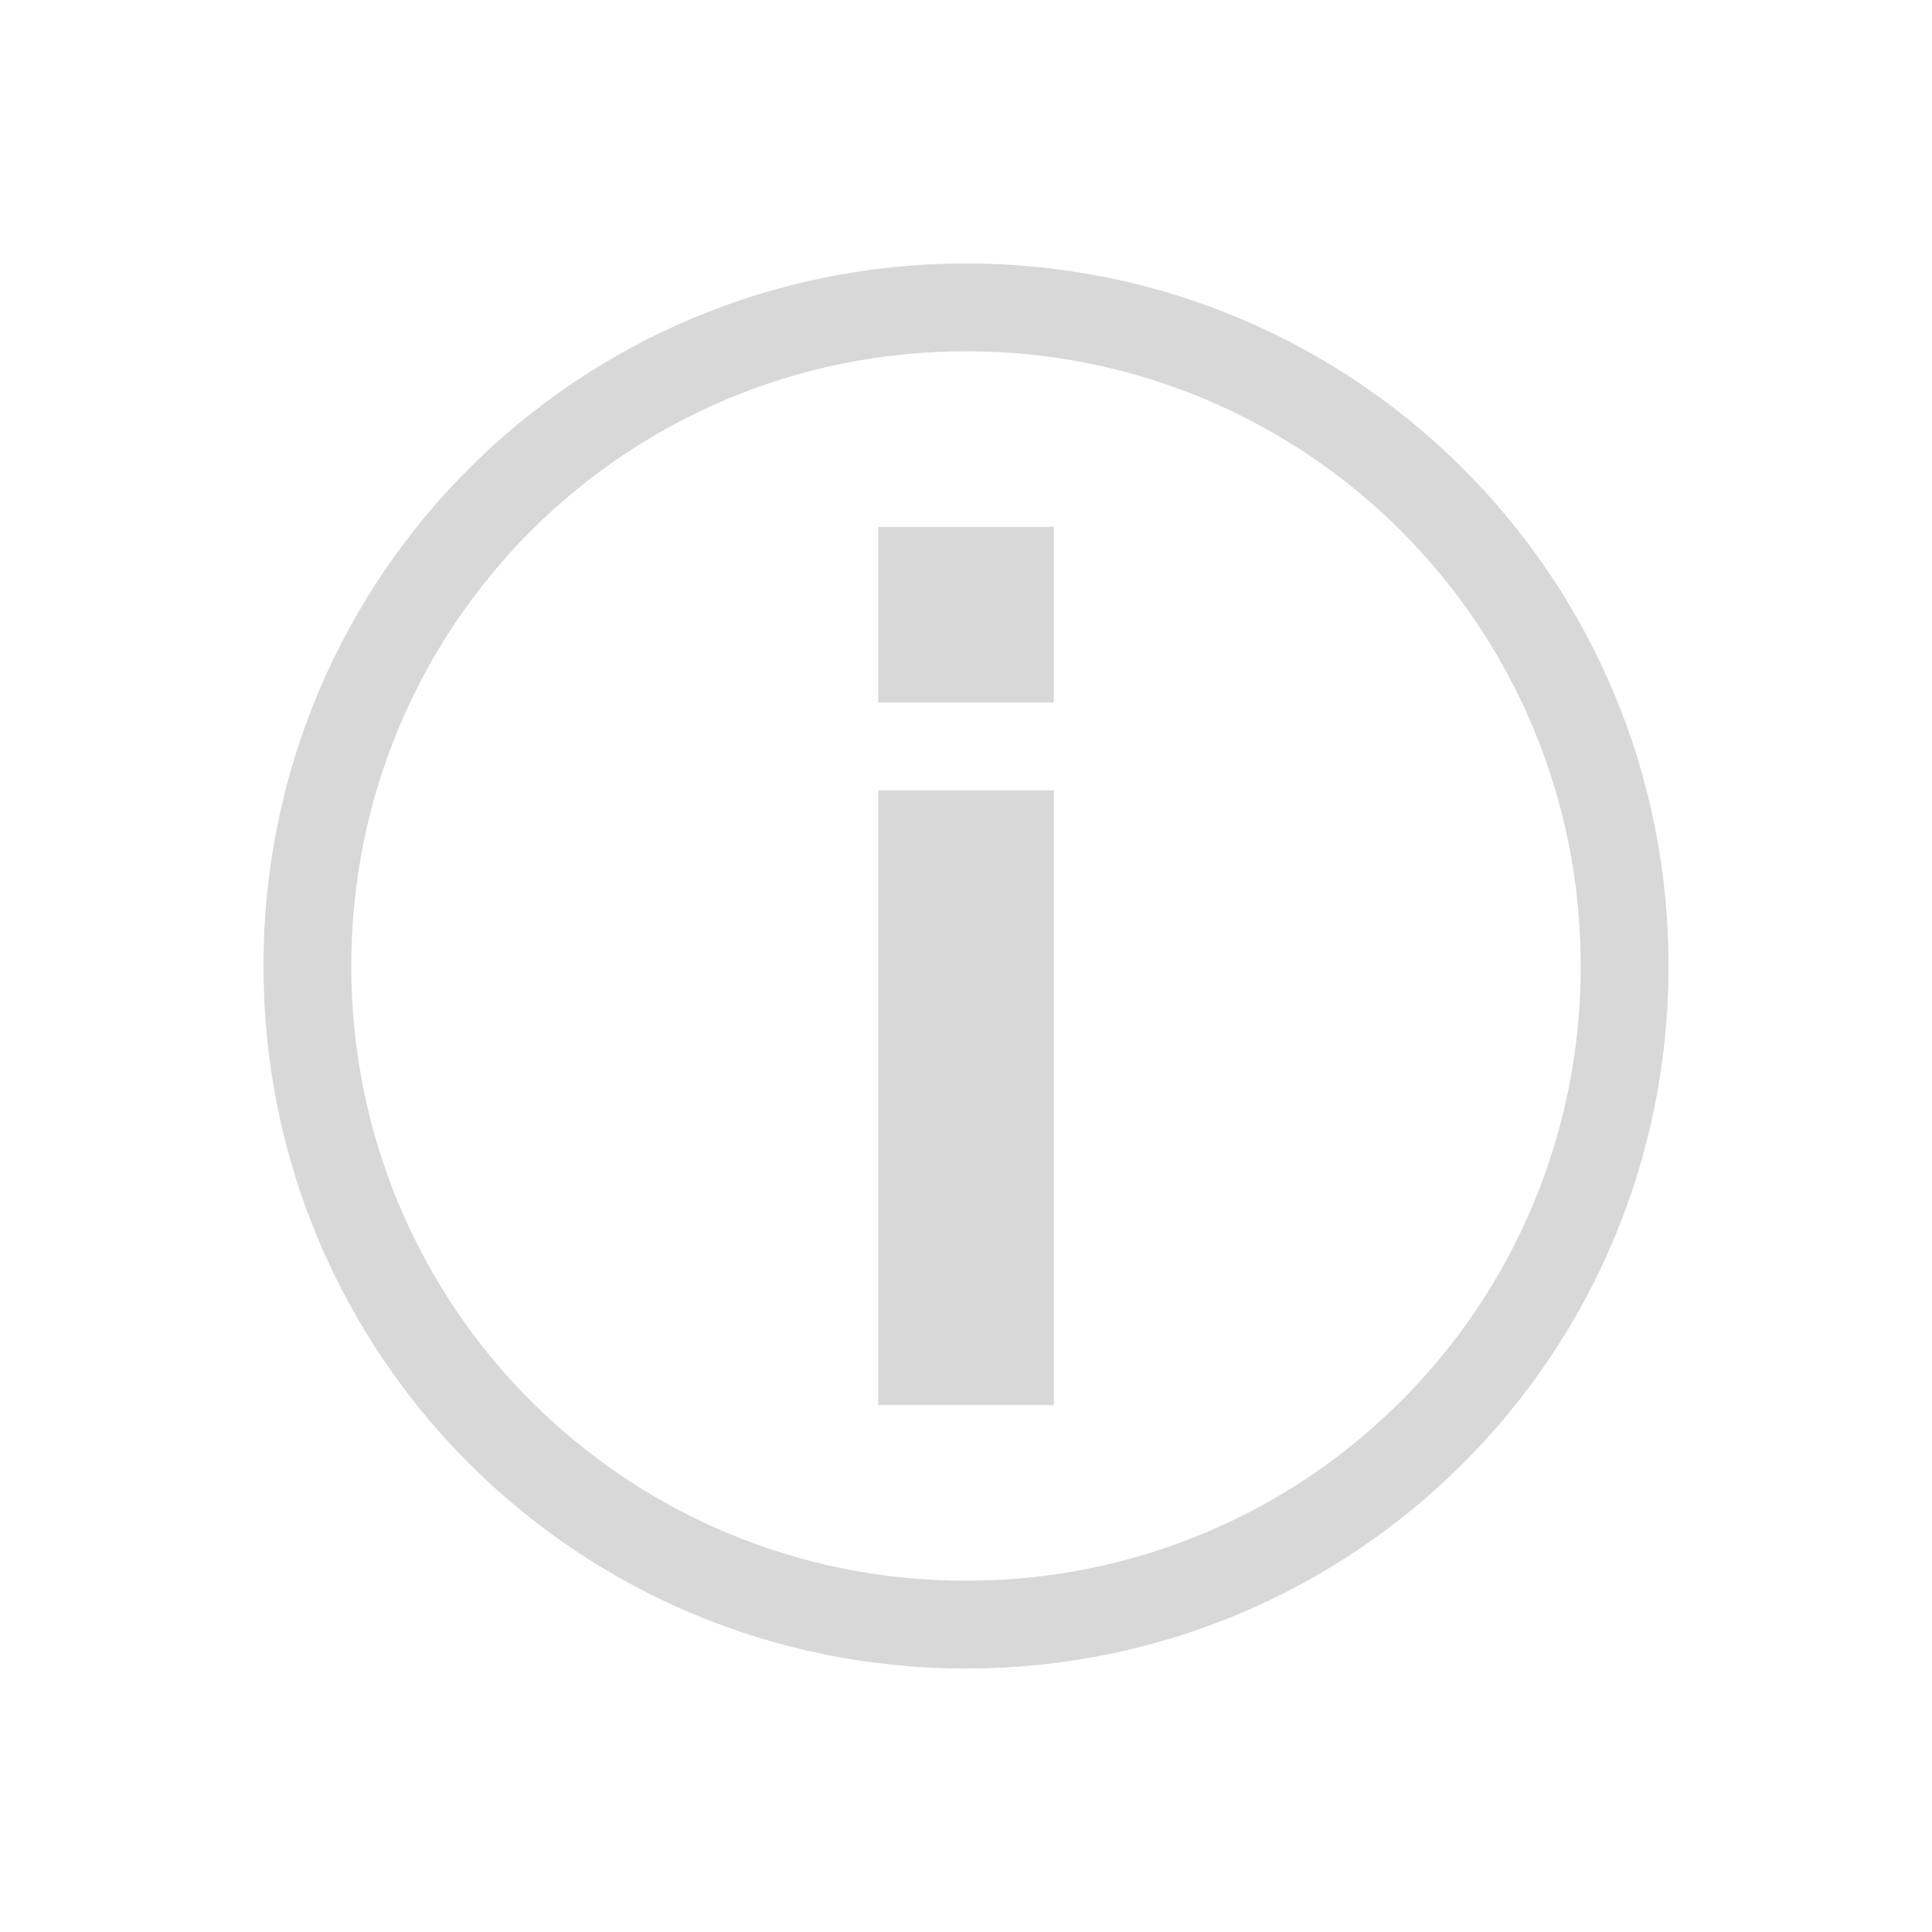
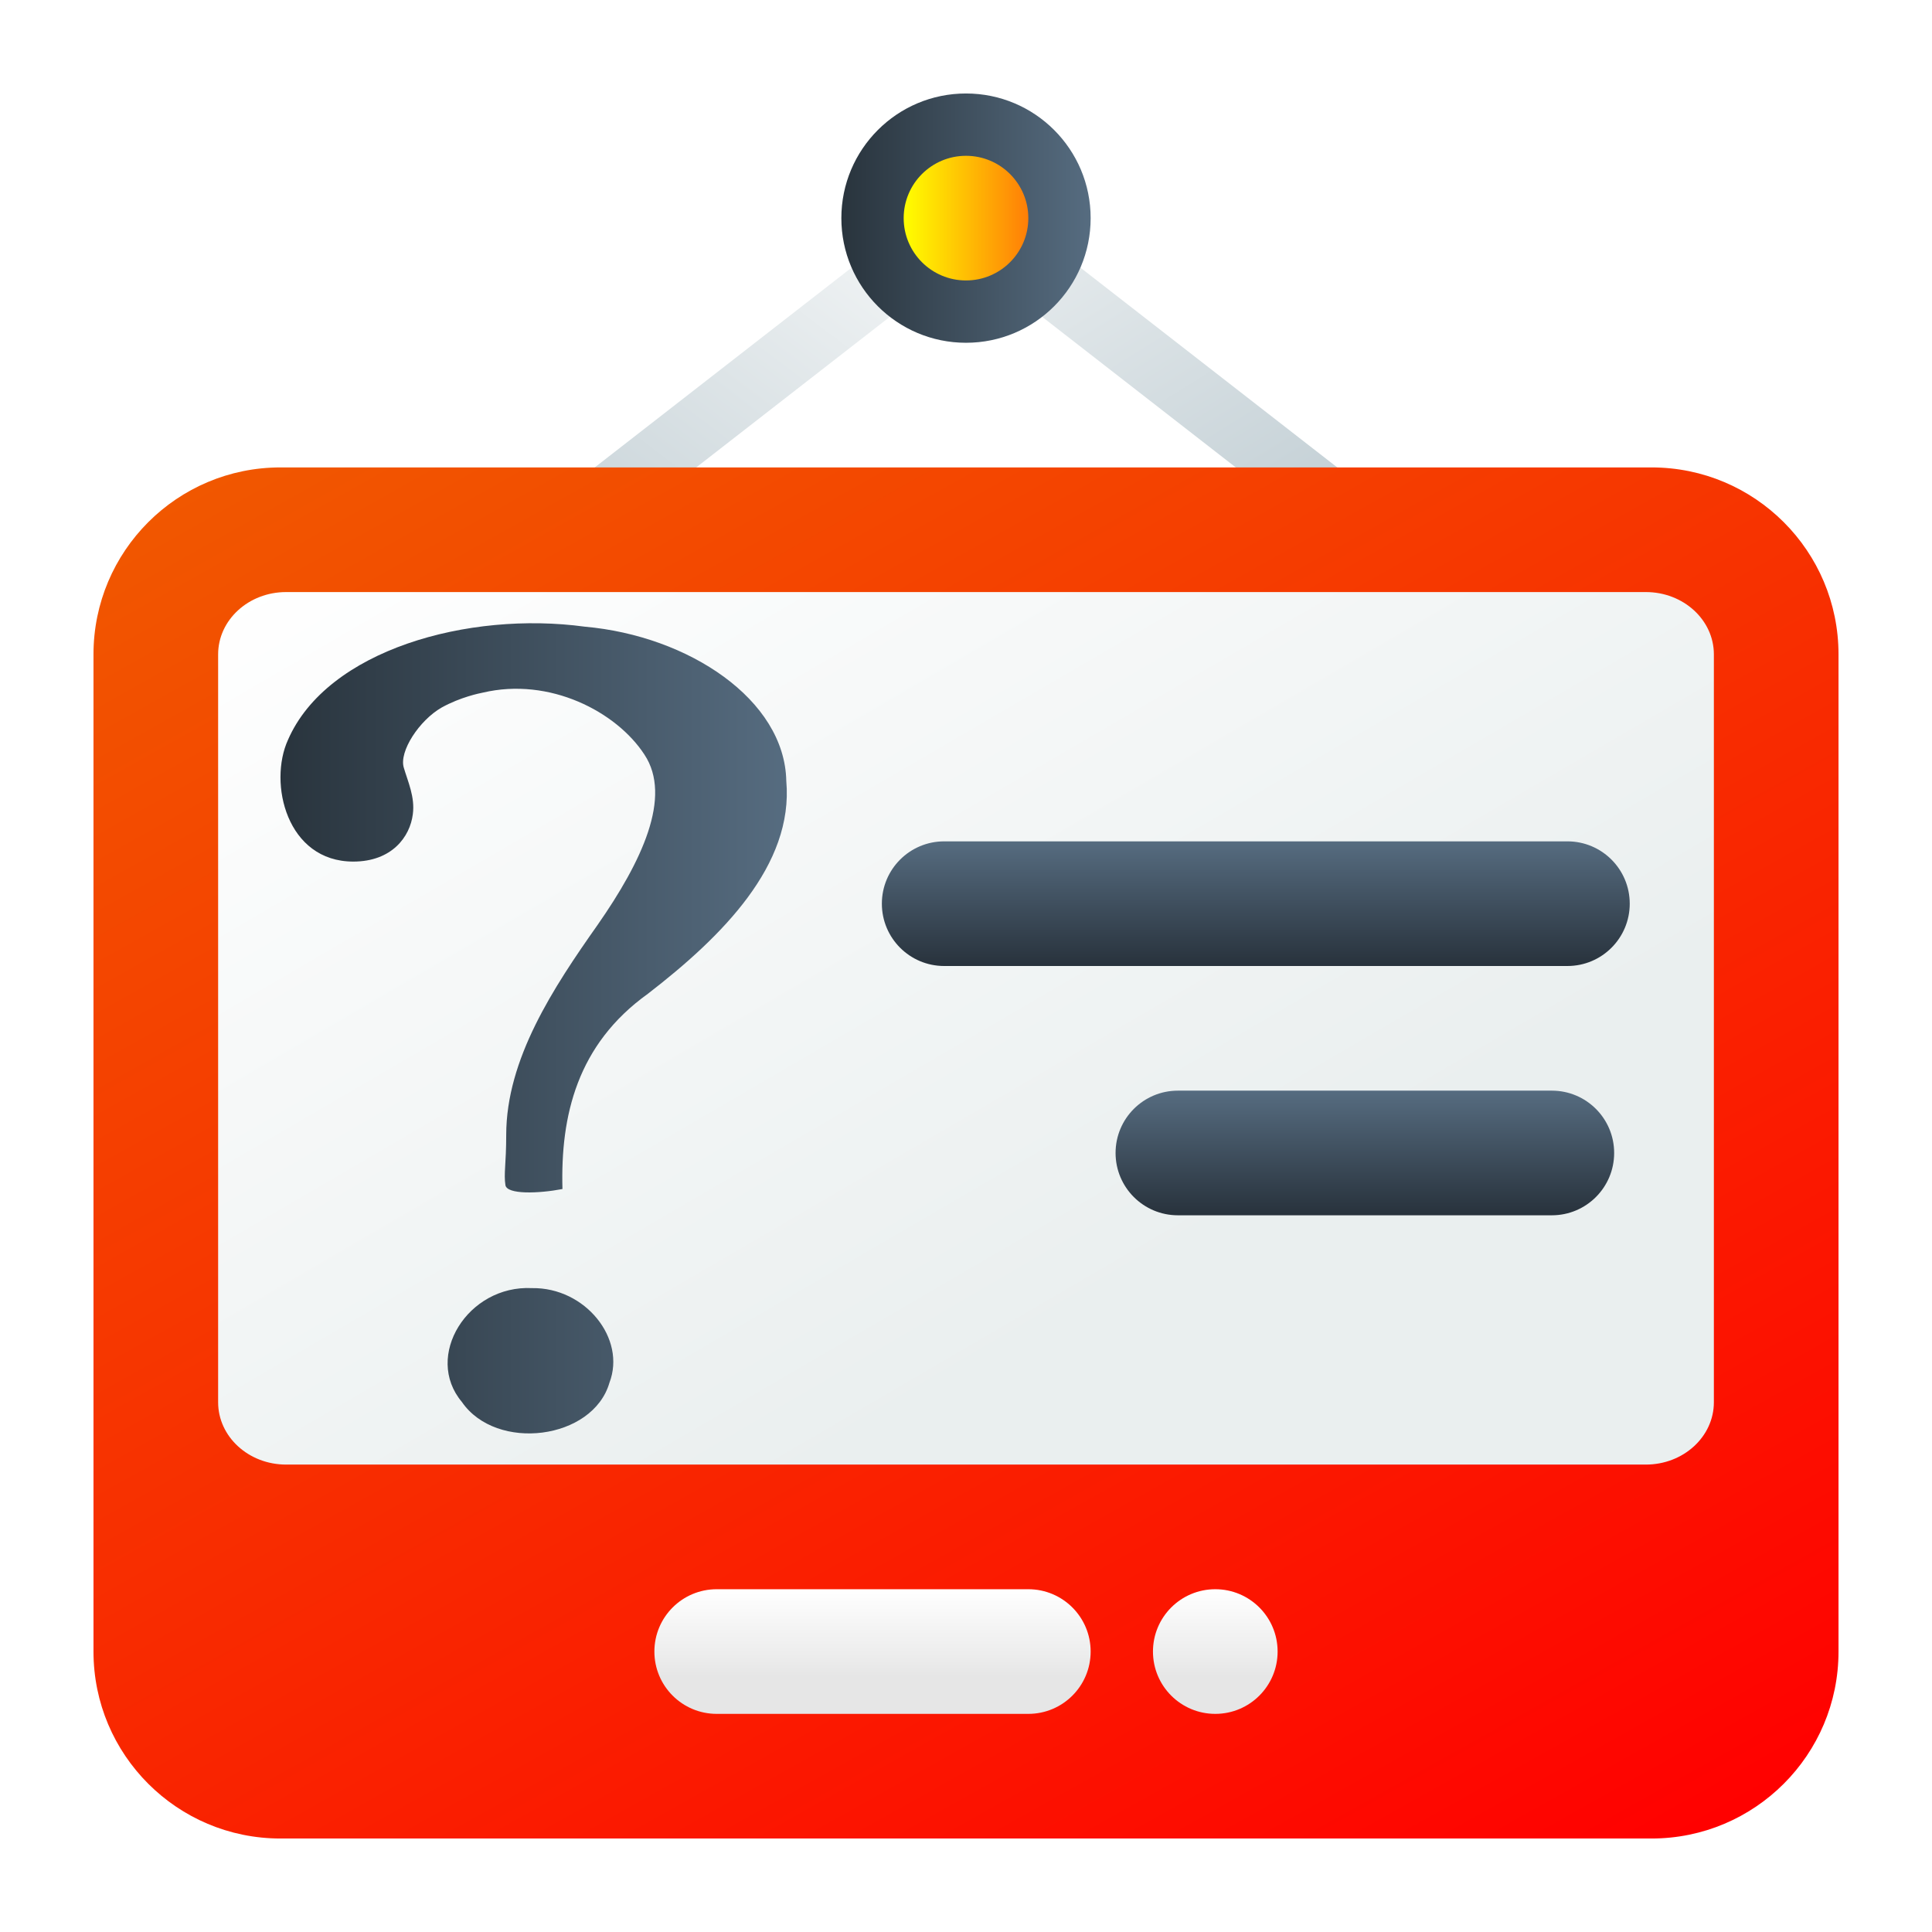
- <svg xmlns="http://www.w3.org/2000/svg" viewBox="0 0 22 22">
-   <defs id="defs3051">
-     <style type="text/css" id="current-color-scheme">
-       .ColorScheme-Text {
-         color:#d8d8d8;
-       }
-       </style>
+ <svg xmlns="http://www.w3.org/2000/svg" xmlns:xlink="http://www.w3.org/1999/xlink" width="62" height="62" version="1" id="svg7">
+   <defs id="defs7">
+     <linearGradient id="linearGradient20">
+       <stop style="stop-color:#ffff00;stop-opacity:1" offset="0" id="stop20" />
+       <stop style="stop-color:#ff7e07;stop-opacity:1;" offset="1" id="stop21" />
+     </linearGradient>
+     <linearGradient id="linearGradient14">
+       <stop style="stop-color:#f0f3f4;stop-opacity:1;" offset="0" id="stop14" />
+       <stop style="stop-color:#b7c6cd;stop-opacity:1;" offset="1" id="stop15" />
+     </linearGradient>
+     <linearGradient id="linearGradient12">
+       <stop style="stop-color:#29343d;stop-opacity:1;" offset="0" id="stop12" />
+       <stop style="stop-color:#566c80;stop-opacity:1;" offset="1" id="stop13" />
+     </linearGradient>
+     <linearGradient id="linearGradient8">
+       <stop style="stop-color:#28323c;stop-opacity:1;" offset="0" id="stop8" />
+       <stop style="stop-color:#566c80;stop-opacity:1;" offset="1" id="stop9" />
+     </linearGradient>
+     <linearGradient id="linearGradient3">
+       <stop style="stop-color:#f15700;stop-opacity:1;" offset="0" id="stop5" />
+       <stop style="stop-color:#ff0000;stop-opacity:1" offset="1" id="stop6" />
+     </linearGradient>
+     <linearGradient id="c-3" gradientUnits="userSpaceOnUse" x1="24.072" x2="23.96" y1="0.751" y2="46.057">
+       <stop offset="0" stop-color="#fff" id="stop3" />
+       <stop offset="1" stop-color="#d9d9d9" id="stop4" />
+     </linearGradient>
+     <linearGradient id="b-6" gradientUnits="userSpaceOnUse" x1="29.203" x2="34.121" xlink:href="#a-7" y1="24.827" y2="29.225" />
+     <linearGradient id="a-7">
+       <stop offset="0" id="stop1" />
+       <stop offset="1" stop-opacity="0" id="stop2" />
+     </linearGradient>
+     <linearGradient id="d" gradientUnits="userSpaceOnUse" x1="15.949" x2="25.032" xlink:href="#a-7" y1="23.618" y2="33.699" />
+     <linearGradient id="e" gradientUnits="userSpaceOnUse" x1="21.991" x2="29.321" xlink:href="#a-7" y1="33.78" y2="41.932" />
+     <linearGradient id="paint154_linear_890_11" x1="778" y1="812.292" x2="788" y2="812.292" gradientUnits="userSpaceOnUse" gradientTransform="translate(-751,-696)">
+       <stop stop-color="#EFF2F6" id="stop1050" />
+       <stop offset="0.601" stop-color="#B7C6CD" id="stop1051" />
+     </linearGradient>
+     <linearGradient id="paint155_linear_890_11" x1="783" y1="813" x2="783" y2="817" gradientUnits="userSpaceOnUse" gradientTransform="translate(-751,-696)">
+       <stop stop-color="#EFF2F6" id="stop1052" />
+       <stop offset="0.734" stop-color="#B7C6CD" id="stop1053" />
+     </linearGradient>
+     <radialGradient id="paint156_radial_890_11" cx="0" cy="0" r="1" gradientUnits="userSpaceOnUse" gradientTransform="matrix(27.99999,27.99998,-27.99999,27.99998,32.30239,34)">
+       <stop offset="0.601" stop-color="#B7C6CD" id="stop1054" style="stop-color:#384850;stop-opacity:1;" />
+       <stop offset="0.877" stop-color="#EFF2F6" id="stop1055" />
+     </radialGradient>
+     <linearGradient id="paint157_linear_890_11" x1="796.845" y1="799.434" x2="768.901" y2="770.815" gradientUnits="userSpaceOnUse" gradientTransform="matrix(1.166667,0,0,1.166667,-881.1976,-881.8333)">
+       <stop offset="0" stop-color="#2E2E41" id="stop1056" style="stop-color:#495361;stop-opacity:1;" />
+       <stop offset="0.711" stop-color="#566C80" id="stop1057" />
+     </linearGradient>
+     <linearGradient id="paint158_linear_890_11" x1="792" y1="794" x2="774" y2="776" gradientUnits="userSpaceOnUse" gradientTransform="translate(-751,-696)">
+       <stop offset="0.304" stop-color="#2E2E41" id="stop1058" />
+       <stop offset="1" stop-color="#566C80" id="stop1059" />
+     </linearGradient>
+     <linearGradient id="paint159_linear_890_11" x1="788" y1="790" x2="778" y2="780" gradientUnits="userSpaceOnUse" gradientTransform="translate(-751,-696)">
+       <stop offset="0.391" stop-color="#5200FF" id="stop1060" />
+       <stop offset="1" stop-color="#0085FF" id="stop1061" />
+     </linearGradient>
+     <linearGradient id="paint160_linear_890_11" x1="784" y1="798" x2="782" y2="796" gradientUnits="userSpaceOnUse" gradientTransform="translate(-751,-696)">
+       <stop stop-color="#FF7E07" id="stop1062" />
+       <stop offset="1" stop-color="#FFE607" id="stop1063" />
+     </linearGradient>
+     <linearGradient id="paint208_linear_890_11" x1="64" y1="764" x2="79.61" y2="783.512" gradientUnits="userSpaceOnUse">
+       <stop stop-color="#EFF2F6" id="stop1158" offset="0" style="stop-color:#eff2f6;stop-opacity:1;" />
+       <stop offset="1" stop-color="#B7C6CD" id="stop1159" />
+     </linearGradient>
+     <linearGradient id="paint209_linear_890_11" x1="82" y1="764" x2="97.61" y2="783.512" gradientUnits="userSpaceOnUse">
+       <stop stop-color="#EFF2F6" id="stop1160" />
+       <stop offset="1" stop-color="#B7C6CD" id="stop1161" style="stop-color:#000000;stop-opacity:1" />
+     </linearGradient>
+     <linearGradient id="paint210_linear_890_11" x1="55" y1="773" x2="97.751" y2="827.41" gradientUnits="userSpaceOnUse">
+       <stop offset="0.21" stop-color="#F15700" id="stop1162" />
+       <stop offset="0.786" stop-color="#FF0000" id="stop1163" />
+     </linearGradient>
+     <linearGradient id="paint211_linear_890_11" x1="87" y1="769" x2="79" y2="761" gradientUnits="userSpaceOnUse">
+       <stop offset="0.326" stop-color="#2E2E41" id="stop1164" />
+       <stop offset="1" stop-color="#566C80" id="stop1165" />
+     </linearGradient>
+     <linearGradient id="paint212_linear_890_11" x1="59" y1="777" x2="83.373" y2="818.782" gradientUnits="userSpaceOnUse">
+       <stop stop-color="white" id="stop1166" />
+       <stop offset="0.705" stop-color="#EAEFEF" id="stop1167" />
+     </linearGradient>
+     <linearGradient id="paint213_linear_890_11" x1="90.826" y1="797" x2="90.826" y2="793" gradientUnits="userSpaceOnUse" gradientTransform="translate(12.8)">
+       <stop offset="0.341" stop-color="#2E2E41" id="stop1168" />
+       <stop offset="1" stop-color="#566C80" id="stop1169" />
+     </linearGradient>
+     <linearGradient id="paint214_linear_890_11" x1="86.826" y1="789" x2="86.826" y2="785" gradientUnits="userSpaceOnUse" gradientTransform="translate(9.3)">
+       <stop offset="0.341" stop-color="#2E2E41" id="stop1170" />
+       <stop offset="1" stop-color="#566C80" id="stop1171" />
+     </linearGradient>
+     <linearGradient id="paint215_linear_890_11" x1="83" y1="809" x2="83" y2="813" gradientUnits="userSpaceOnUse">
+       <stop stop-color="white" id="stop1172" />
+       <stop offset="0.705" stop-color="#E6E6E6" id="stop1173" />
+     </linearGradient>
+     <linearGradient id="paint217_linear_890_11" x1="85" y1="767" x2="81" y2="763" gradientUnits="userSpaceOnUse">
+       <stop offset="0.315" stop-color="#FF7E07" id="stop1176" />
+       <stop offset="1" stop-color="#FFE607" id="stop1177" />
+     </linearGradient>
+     <linearGradient xlink:href="#paint215_linear_890_11" id="linearGradient1" gradientUnits="userSpaceOnUse" x1="83" y1="809" x2="83" y2="813" />
+     <linearGradient xlink:href="#paint215_linear_890_11" id="linearGradient2" gradientUnits="userSpaceOnUse" x1="83" y1="809" x2="83" y2="813" />
+     <linearGradient xlink:href="#linearGradient3" id="linearGradient6" x1="57.861" y1="773.886" x2="88.072" y2="827.891" gradientUnits="userSpaceOnUse" />
+     <linearGradient xlink:href="#linearGradient8" id="linearGradient9" x1="95.8" y1="797" x2="95.8" y2="793" gradientUnits="userSpaceOnUse" />
+     <linearGradient xlink:href="#linearGradient8" id="linearGradient11" x1="92.3" y1="789" x2="92.3" y2="785" gradientUnits="userSpaceOnUse" />
+     <linearGradient xlink:href="#linearGradient12" id="linearGradient13" x1="9" y1="33" x2="25.25" y2="33" gradientUnits="userSpaceOnUse" />
+     <linearGradient xlink:href="#linearGradient14" id="linearGradient15" x1="83" y1="763" x2="93.597" y2="780" gradientUnits="userSpaceOnUse" />
+     <linearGradient xlink:href="#linearGradient14" id="linearGradient17" x1="79" y1="765" x2="67.49" y2="780.227" gradientUnits="userSpaceOnUse" />
+     <linearGradient xlink:href="#linearGradient12" id="linearGradient19" x1="79" y1="765" x2="87" y2="765" gradientUnits="userSpaceOnUse" />
+     <linearGradient xlink:href="#linearGradient20" id="linearGradient21" x1="81" y1="765" x2="85" y2="765" gradientUnits="userSpaceOnUse" />
  </defs>
-   <path style="fill:currentColor;fill-opacity:1;stroke:none" d="M 11 3 C 6.568 3 3 6.568 3 11 C 3 15.432 6.568 19 11 19 C 15.432 19 19 15.432 19 11 C 19 6.568 15.432 3 11 3 z M 11 4 C 14.878 4 18 7.122 18 11 C 18 14.878 14.878 18 11 18 C 7.122 18 4 14.878 4 11 C 4 7.122 7.122 4 11 4 z M 10 6 L 10 8 L 12 8 L 12 6 L 10 6 z M 10 9 L 10 16 L 12 16 L 12 9 L 10 9 z " class="ColorScheme-Text" />
+   <g id="g2272" transform="translate(-52,-758)">
+     <path fill-rule="evenodd" clip-rule="evenodd" d="m 83.789,764.386 c -0.339,-0.436 -0.967,-0.514 -1.403,-0.175 l -18,14 c -0.436,0.339 -0.514,0.967 -0.175,1.403 0.339,0.436 0.967,0.514 1.403,0.175 l 18,-14 c 0.436,-0.339 0.514,-0.967 0.175,-1.403 z" id="path206" style="fill:url(#linearGradient17)" />
+     <path fill-rule="evenodd" clip-rule="evenodd" d="m 82.211,764.386 c 0.339,-0.436 0.967,-0.514 1.403,-0.175 l 18,14 c 0.436,0.339 0.514,0.967 0.175,1.403 -0.339,0.436 -0.967,0.514 -1.403,0.175 l -18,-14 c -0.436,-0.339 -0.514,-0.967 -0.175,-1.403 z" id="path207" style="fill:url(#linearGradient15)" />
+     <path d="m 55,779 c 0,-3.314 2.686,-6 6,-6 h 44 c 3.314,0 6,2.686 6,6 v 32 c 0,3.314 -2.686,6 -6,6 H 61 c -3.314,0 -6,-2.686 -6,-6 z" id="path208" style="fill:url(#linearGradient6)" />
+     <circle cx="83" cy="765" r="4" id="circle208" style="fill:url(#linearGradient19)" />
+     <path d="m 59,779 c 0,-1.105 0.977,-2 2.182,-2 h 43.636 c 1.205,0 2.182,0.895 2.182,2 v 24 c 0,1.105 -0.977,2 -2.182,2 H 61.182 C 59.977,805 59,804.105 59,803 Z" fill="url(#paint212_linear_890_11)" id="path209" style="fill:url(#paint212_linear_890_11)" />
+     <path d="m 87.8,795 c 0,-1.105 0.895,-2 2,-2 h 12 c 1.105,0 2,0.895 2,2 0,1.105 -0.895,2 -2,2 h -12 c -1.105,0 -2,-0.895 -2,-2 z" id="path210" style="fill:url(#linearGradient9)" />
+     <path d="m 80.3,787 c 0,-1.105 0.895,-2 2,-2 h 20 c 1.105,0 2,0.895 2,2 0,1.105 -0.895,2 -2,2 h -20 c -1.105,0 -2,-0.895 -2,-2 z" id="path211" style="fill:url(#linearGradient11)" />
+     <path d="m 85,809 c 1.105,0 2,0.895 2,2 0,1.105 -0.895,2 -2,2 H 75 c -1.105,0 -2,-0.895 -2,-2 0,-1.105 0.895,-2 2,-2 z" id="path212" style="fill:url(#linearGradient1)" />
+     <path d="m 91,809 c 1.105,0 2,0.895 2,2 0,1.105 -0.895,2 -2,2 -1.105,0 -2,-0.895 -2,-2 0,-1.105 0.895,-2 2,-2 z" id="path213" style="fill:url(#linearGradient2)" />
+     <circle cx="83" cy="765" r="2" id="circle213" style="fill:url(#linearGradient21)" />
+   </g>
+   <path d="m 18.05,38.159 c -0.066,-2.357 0.472,-4.639 2.739,-6.266 2.383,-1.839 4.684,-4.13 4.444,-6.831 -0.051,-2.611 -3.136,-4.656 -6.464,-4.951 -3.741,-0.509 -8.268,0.747 -9.526,3.629 -0.638,1.395 -0.041,3.909 2.094,3.909 1.24,0 1.821,-0.797 1.911,-1.519 0.074,-0.55 -0.157,-1.042 -0.29,-1.495 -0.157,-0.518 0.496,-1.519 1.216,-1.93 0.605,-0.336 1.225,-0.459 1.317,-0.477 2.151,-0.509 4.296,0.615 5.189,1.987 0.902,1.363 -0.092,3.441 -1.498,5.46 -1.424,2.019 -2.937,4.312 -2.937,6.749 0,0.927 -0.083,1.239 -0.025,1.61 0.051,0.303 1.059,0.271 1.83,0.123 z m -0.976,3.178 c -2.062,-0.106 -3.483,2.188 -2.252,3.653 1.109,1.61 4.204,1.215 4.735,-0.615 0.546,-1.421 -0.778,-3.064 -2.483,-3.038 z" id="path1159-3-6-3-3" style="fill:url(#linearGradient13)" />
</svg>
